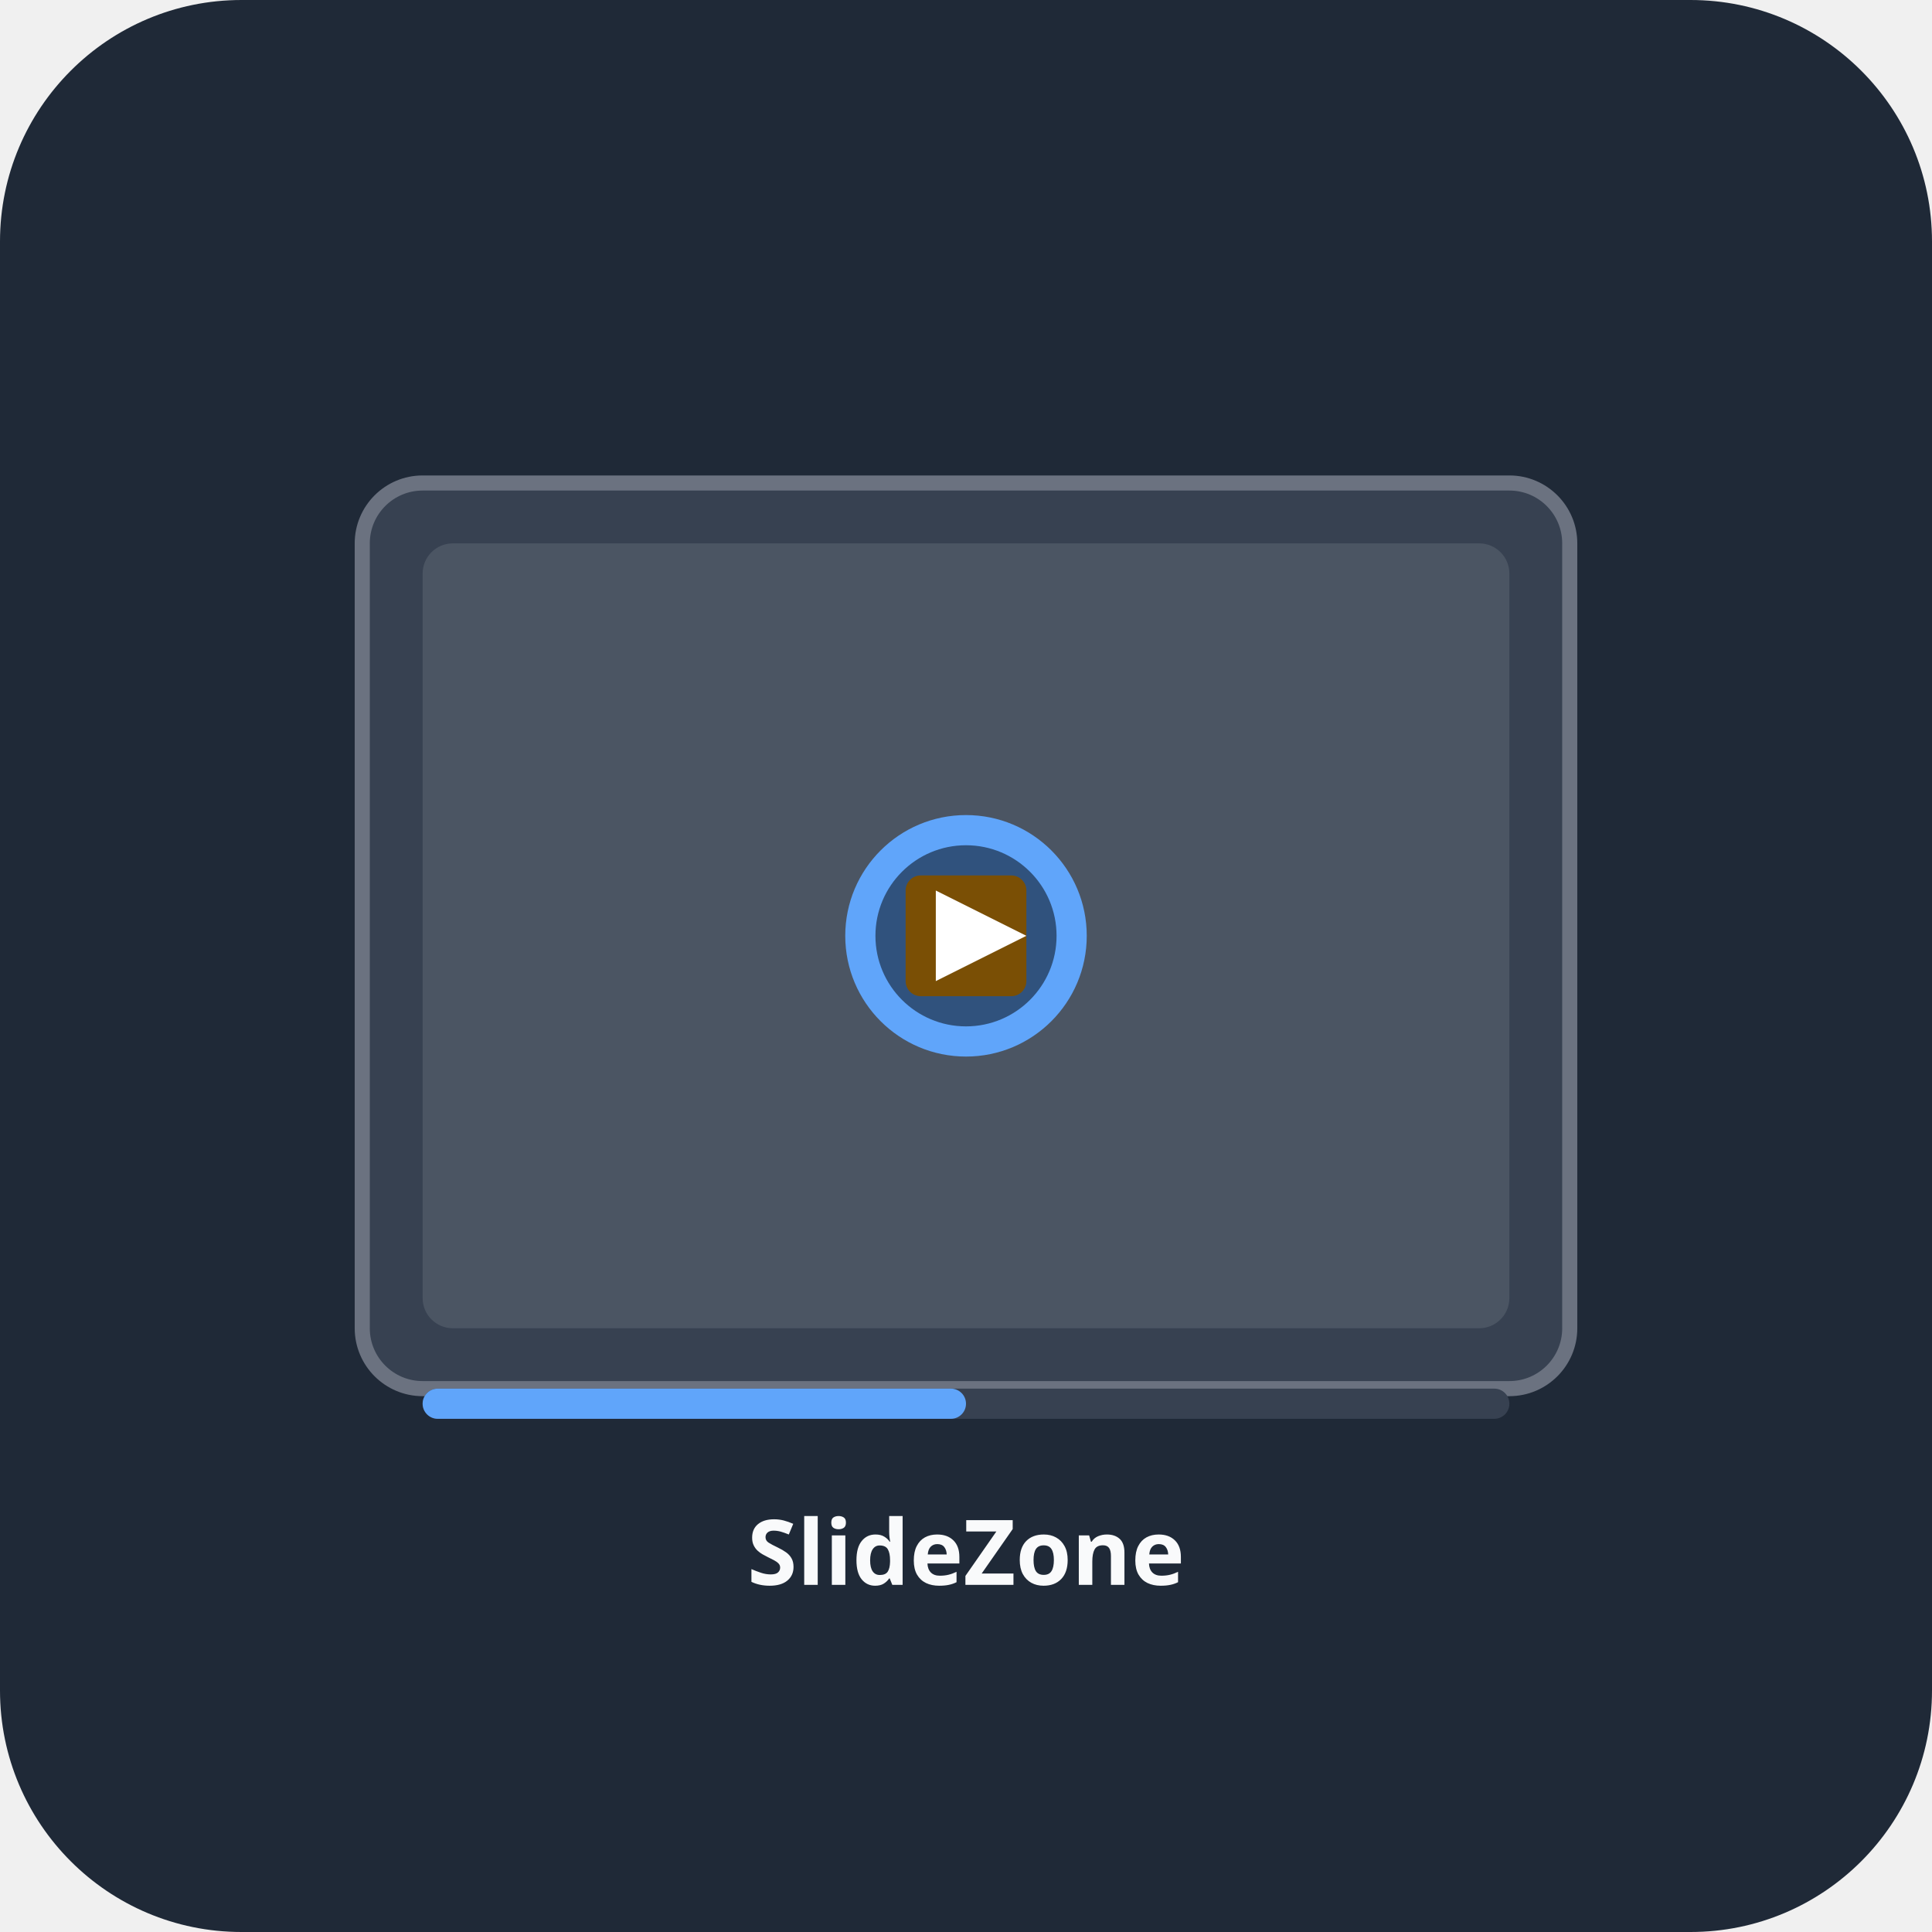
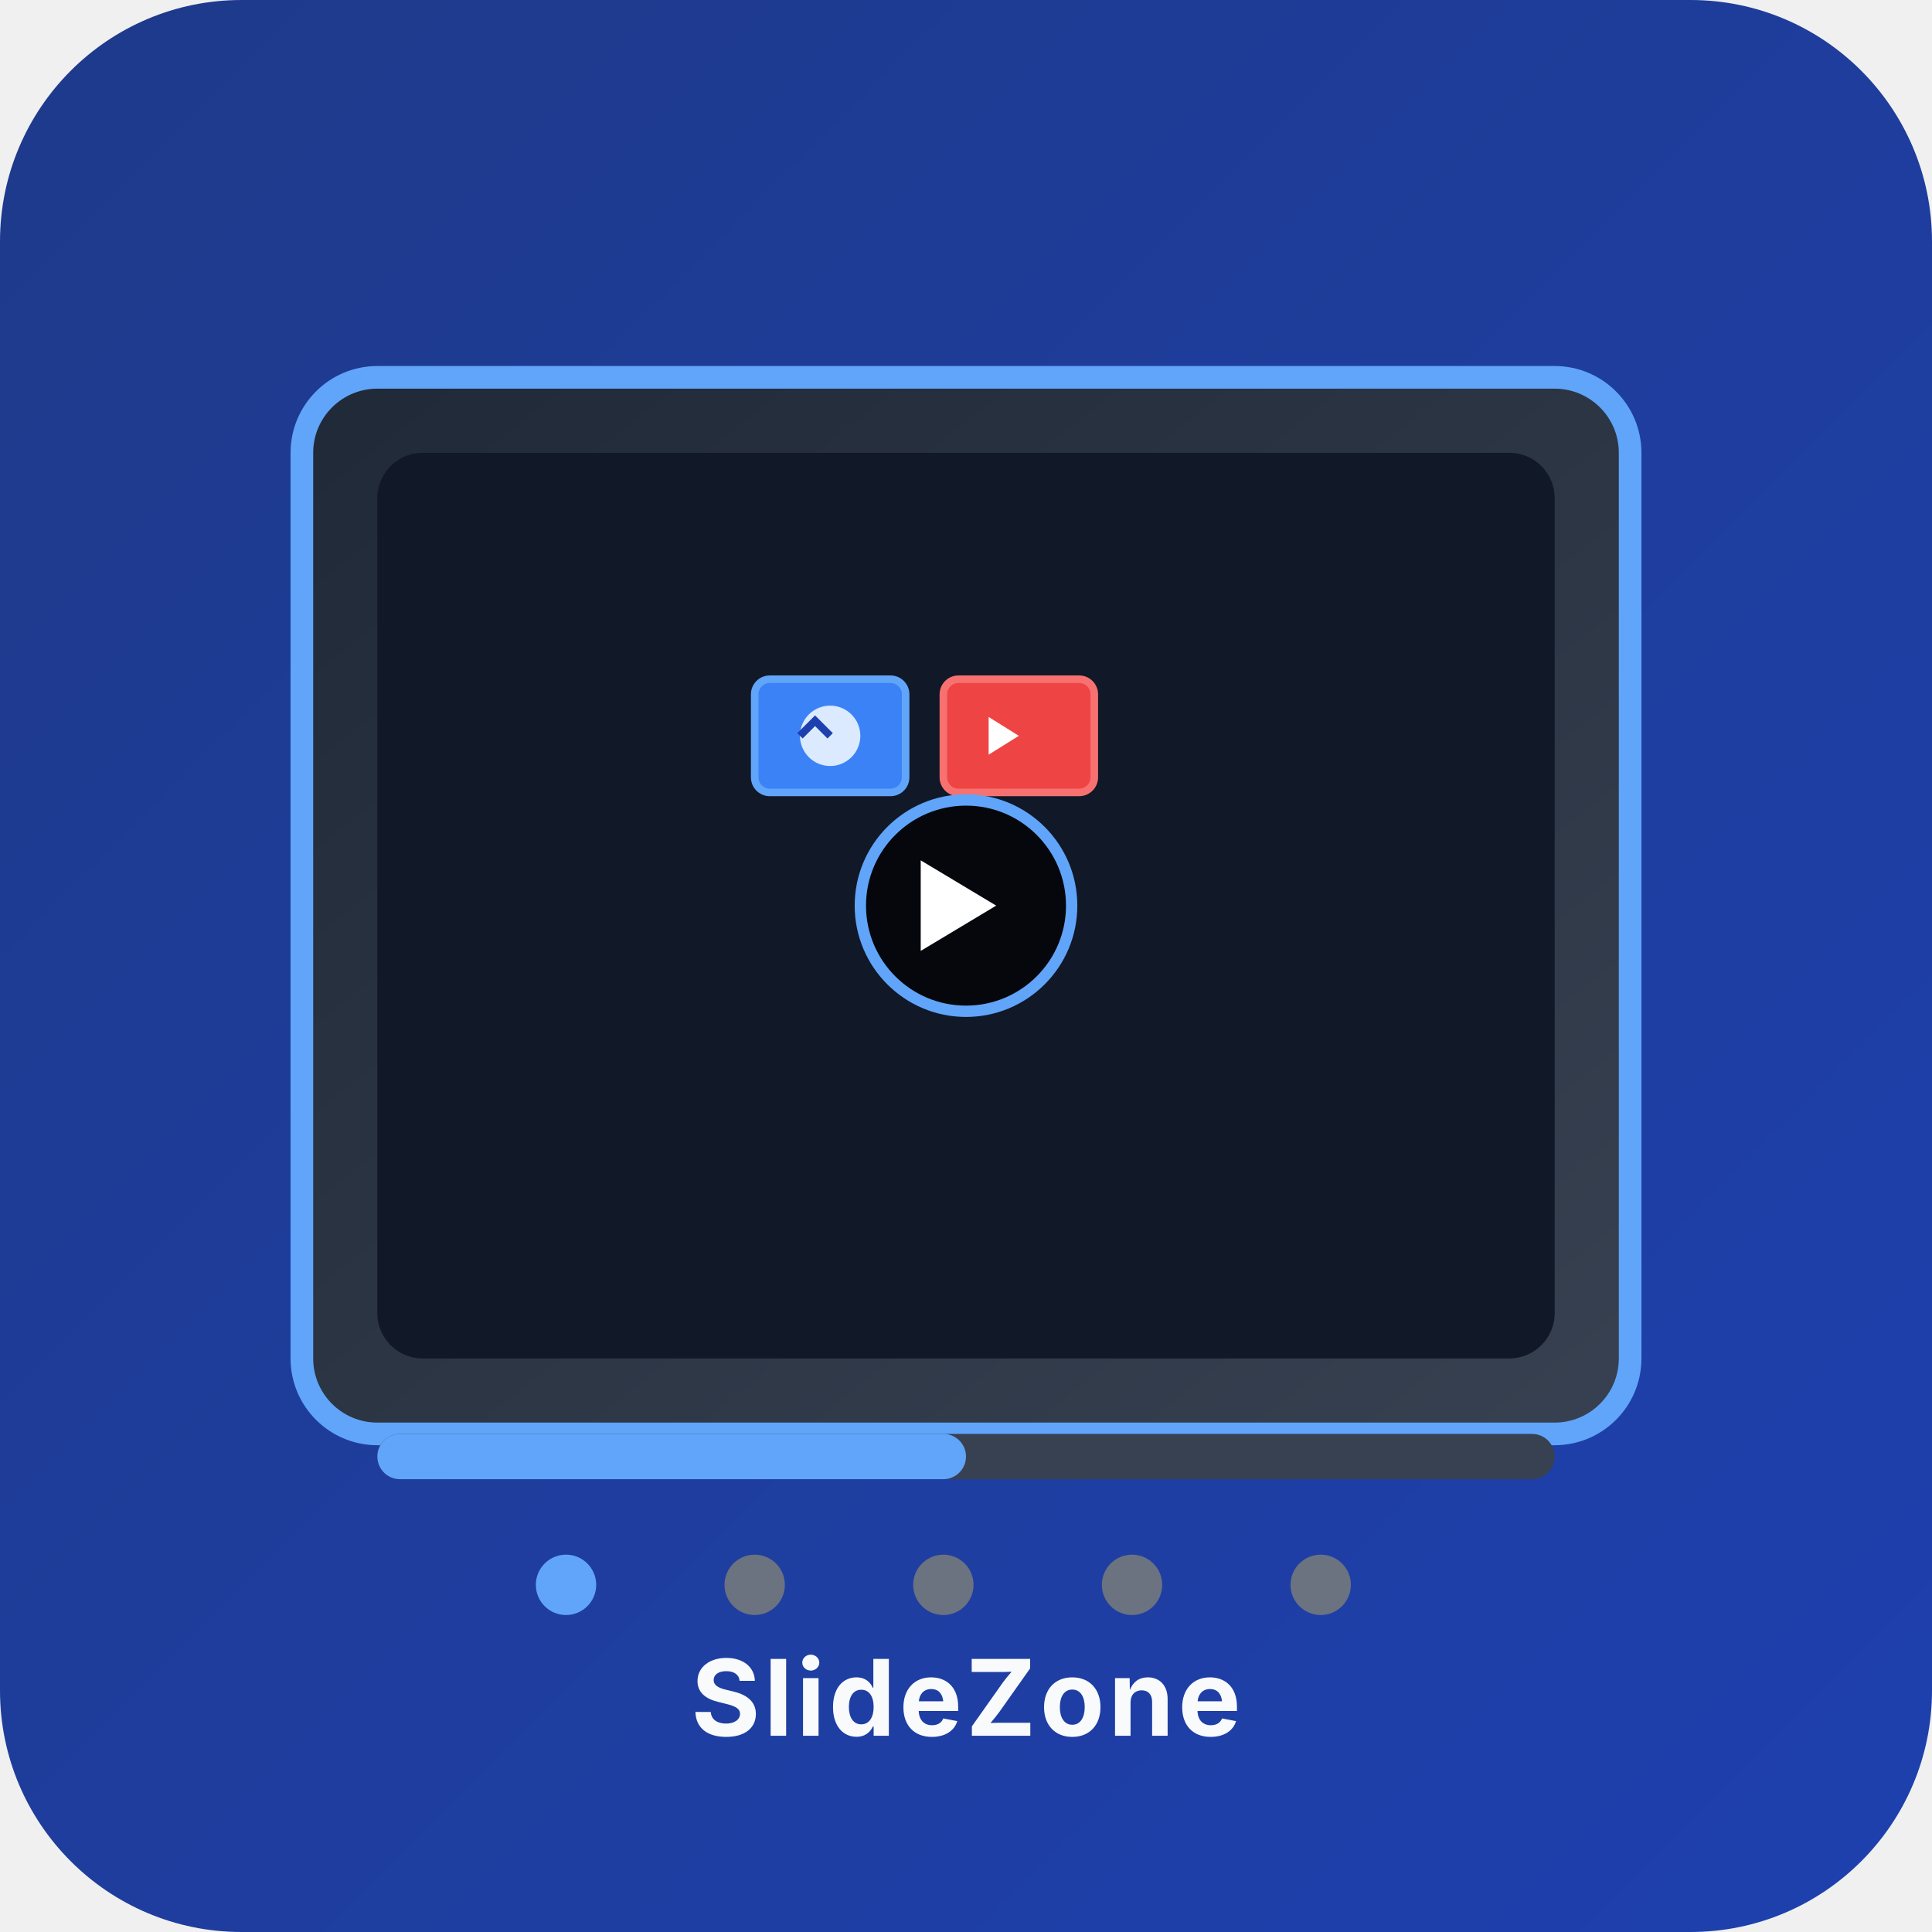
<svg xmlns="http://www.w3.org/2000/svg" width="512" height="512" viewBox="0 0 512 512" fill="none">
-   <rect width="512" height="512" rx="64" fill="#1F2937" />
-   <rect x="96" y="128" width="320" height="240" rx="16" fill="#374151" stroke="#6B7280" stroke-width="4" />
-   <rect x="112" y="144" width="288" height="208" rx="8" fill="#4B5563" />
-   <circle cx="256" cy="248" r="32" fill="#60A5FA" />
-   <rect x="240" y="232" width="32" height="32" rx="4" fill="#F59E0B" />
-   <circle cx="256" cy="248" r="24" fill="rgba(0,0,0,0.5)" />
-   <path d="M248 236L272 248L248 260V236Z" fill="white" />
-   <rect x="112" y="368" width="288" height="8" rx="4" fill="#374151" />
-   <rect x="112" y="368" width="144" height="8" rx="4" fill="#60A5FA" />
-   <text x="256" y="420" text-anchor="middle" fill="#F9FAFB" font-family="system-ui, sans-serif" font-size="24" font-weight="bold">SlideZone</text>
+   <defs>
+     <linearGradient id="bgGradient" x1="0%" y1="0%" x2="100%" y2="100%">
+       <stop offset="0%" style="stop-color:#1e3a8a;stop-opacity:1" />
+       <stop offset="100%" style="stop-color:#1e40af;stop-opacity:1" />
+     </linearGradient>
+     <linearGradient id="screenGradient" x1="0%" y1="0%" x2="100%" y2="100%">
+       <stop offset="0%" style="stop-color:#1f2937;stop-opacity:1" />
+       <stop offset="100%" style="stop-color:#374151;stop-opacity:1" />
+     </linearGradient>
+   </defs>
+   <rect width="512" height="512" rx="64" fill="url(#bgGradient)" />
+   <rect x="80" y="100" width="352" height="280" rx="20" fill="url(#screenGradient)" stroke="#60a5fa" stroke-width="6" />
+   <rect x="100" y="120" width="312" height="240" rx="12" fill="#111827" />
+   <g transform="translate(200, 180)">
+     <rect x="0" y="0" width="40" height="30" rx="4" fill="#3b82f6" stroke="#60a5fa" stroke-width="2" />
+     <circle cx="20" cy="15" r="8" fill="#dbeafe" />
+     <path d="M12 15l4-4 4 4" stroke="#1e40af" stroke-width="2" fill="none" />
+     <rect x="50" y="0" width="40" height="30" rx="4" fill="#ef4444" stroke="#f87171" stroke-width="2" />
+     <path d="M62 10l8 5-8 5V10z" fill="white" />
+   </g>
+   <circle cx="256" cy="240" r="28" fill="rgba(0,0,0,0.7)" stroke="#60a5fa" stroke-width="3" />
+   <path d="M244 228l20 12-20 12V228z" fill="white" />
+   <rect x="100" y="380" width="312" height="12" rx="6" fill="#374151" />
+   <rect x="100" y="380" width="156" height="12" rx="6" fill="#60a5fa" />
+   <circle cx="150" cy="420" r="8" fill="#60a5fa" />
+   <circle cx="200" cy="420" r="8" fill="#6b7280" />
+   <circle cx="250" cy="420" r="8" fill="#6b7280" />
+   <circle cx="300" cy="420" r="8" fill="#6b7280" />
+   <circle cx="350" cy="420" r="8" fill="#6b7280" />
+   <text x="256" y="460" text-anchor="middle" fill="#f8fafc" font-family="system-ui, -apple-system, sans-serif" font-size="28" font-weight="700" letter-spacing="1px">SlideZone</text>
</svg>
